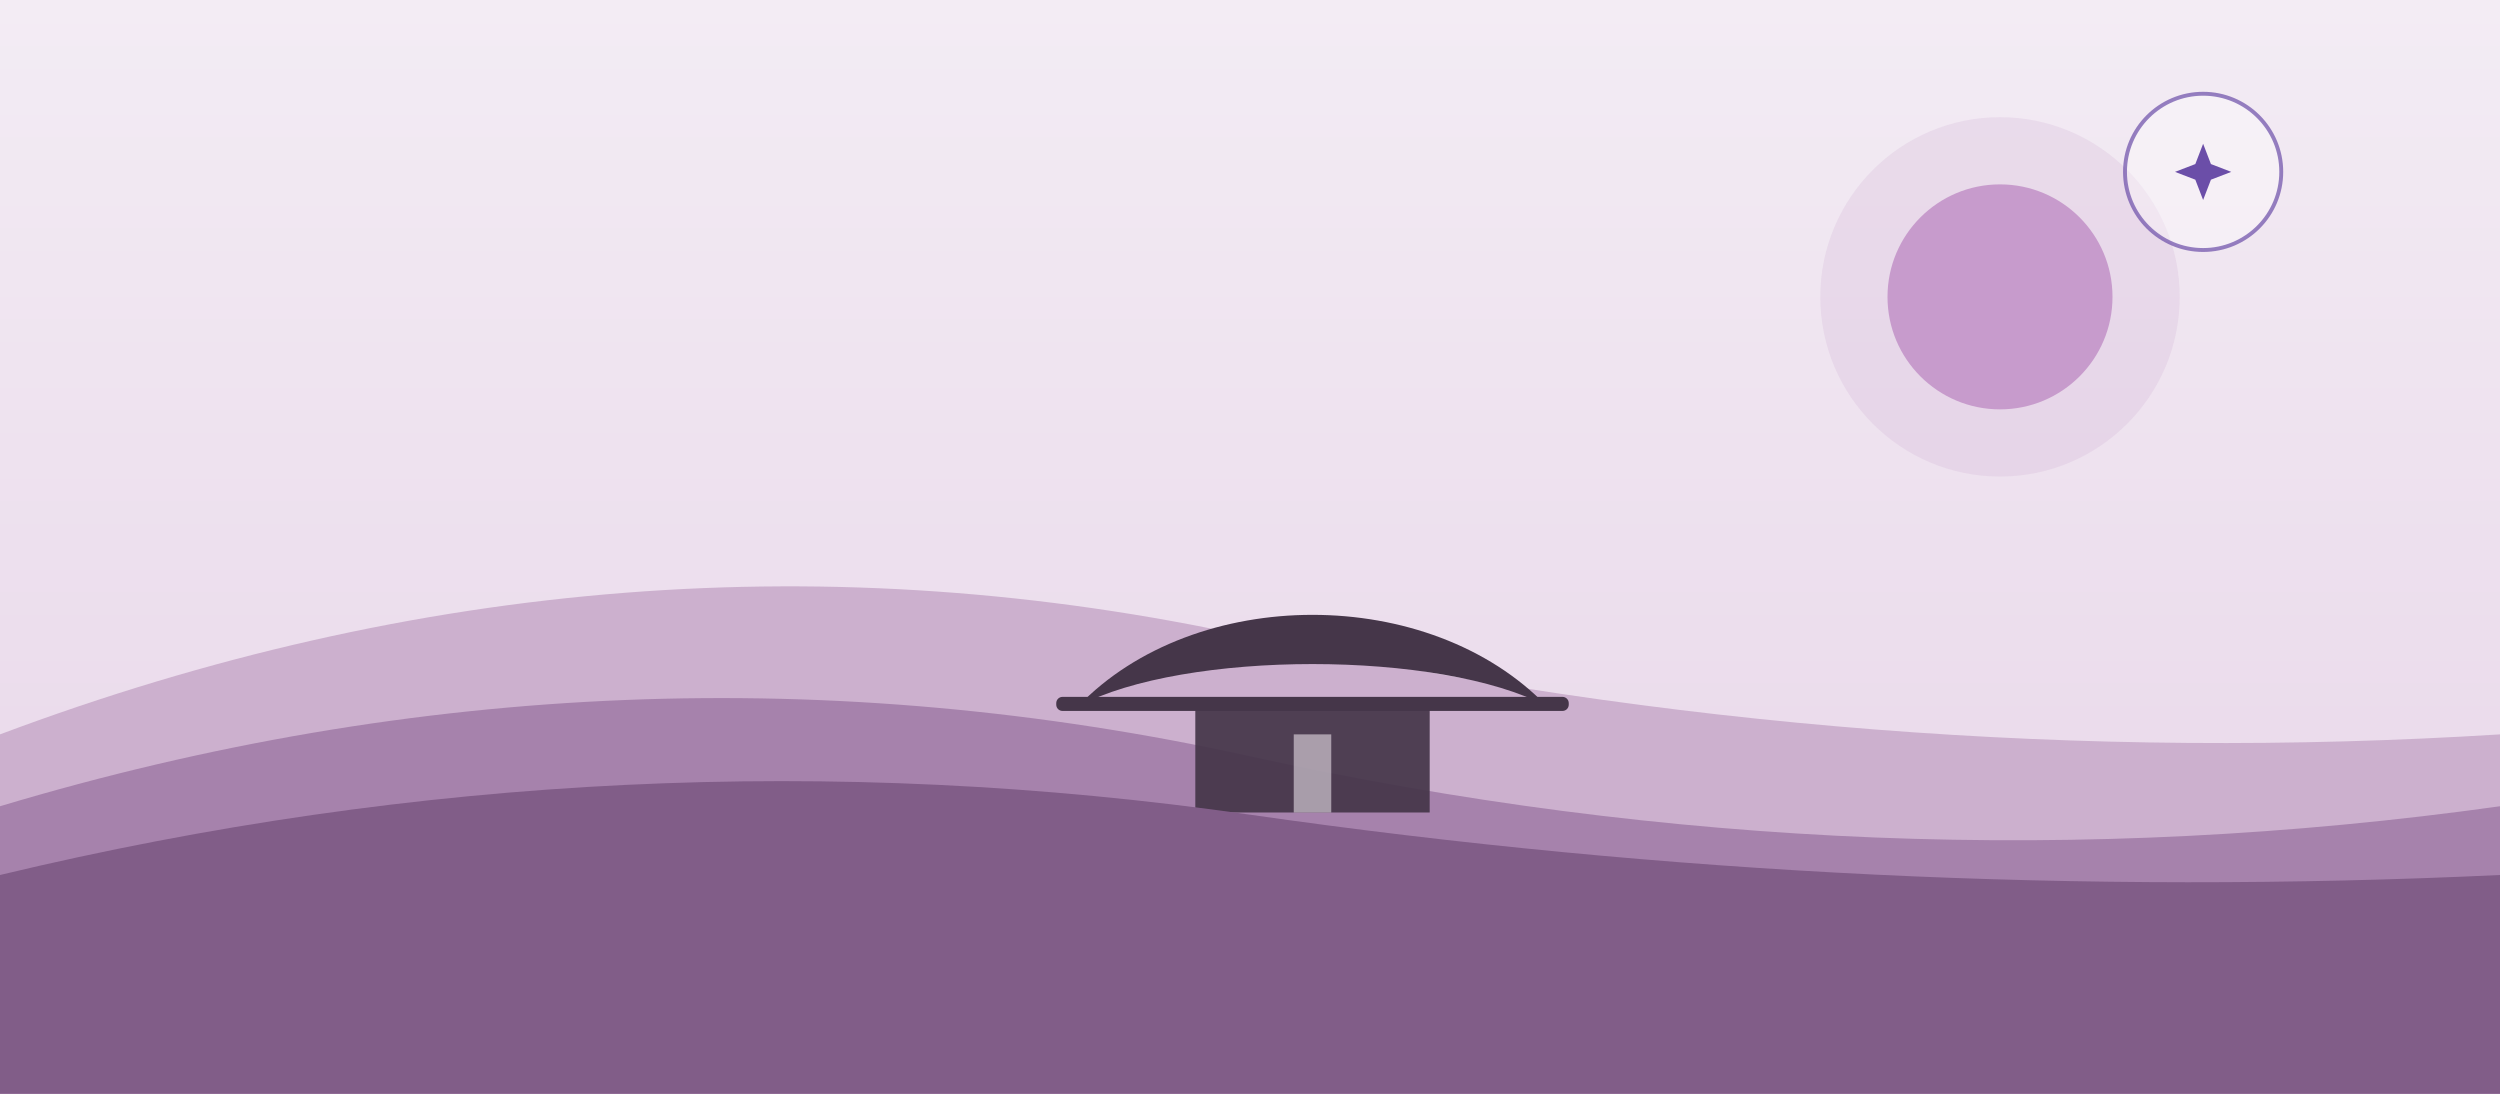
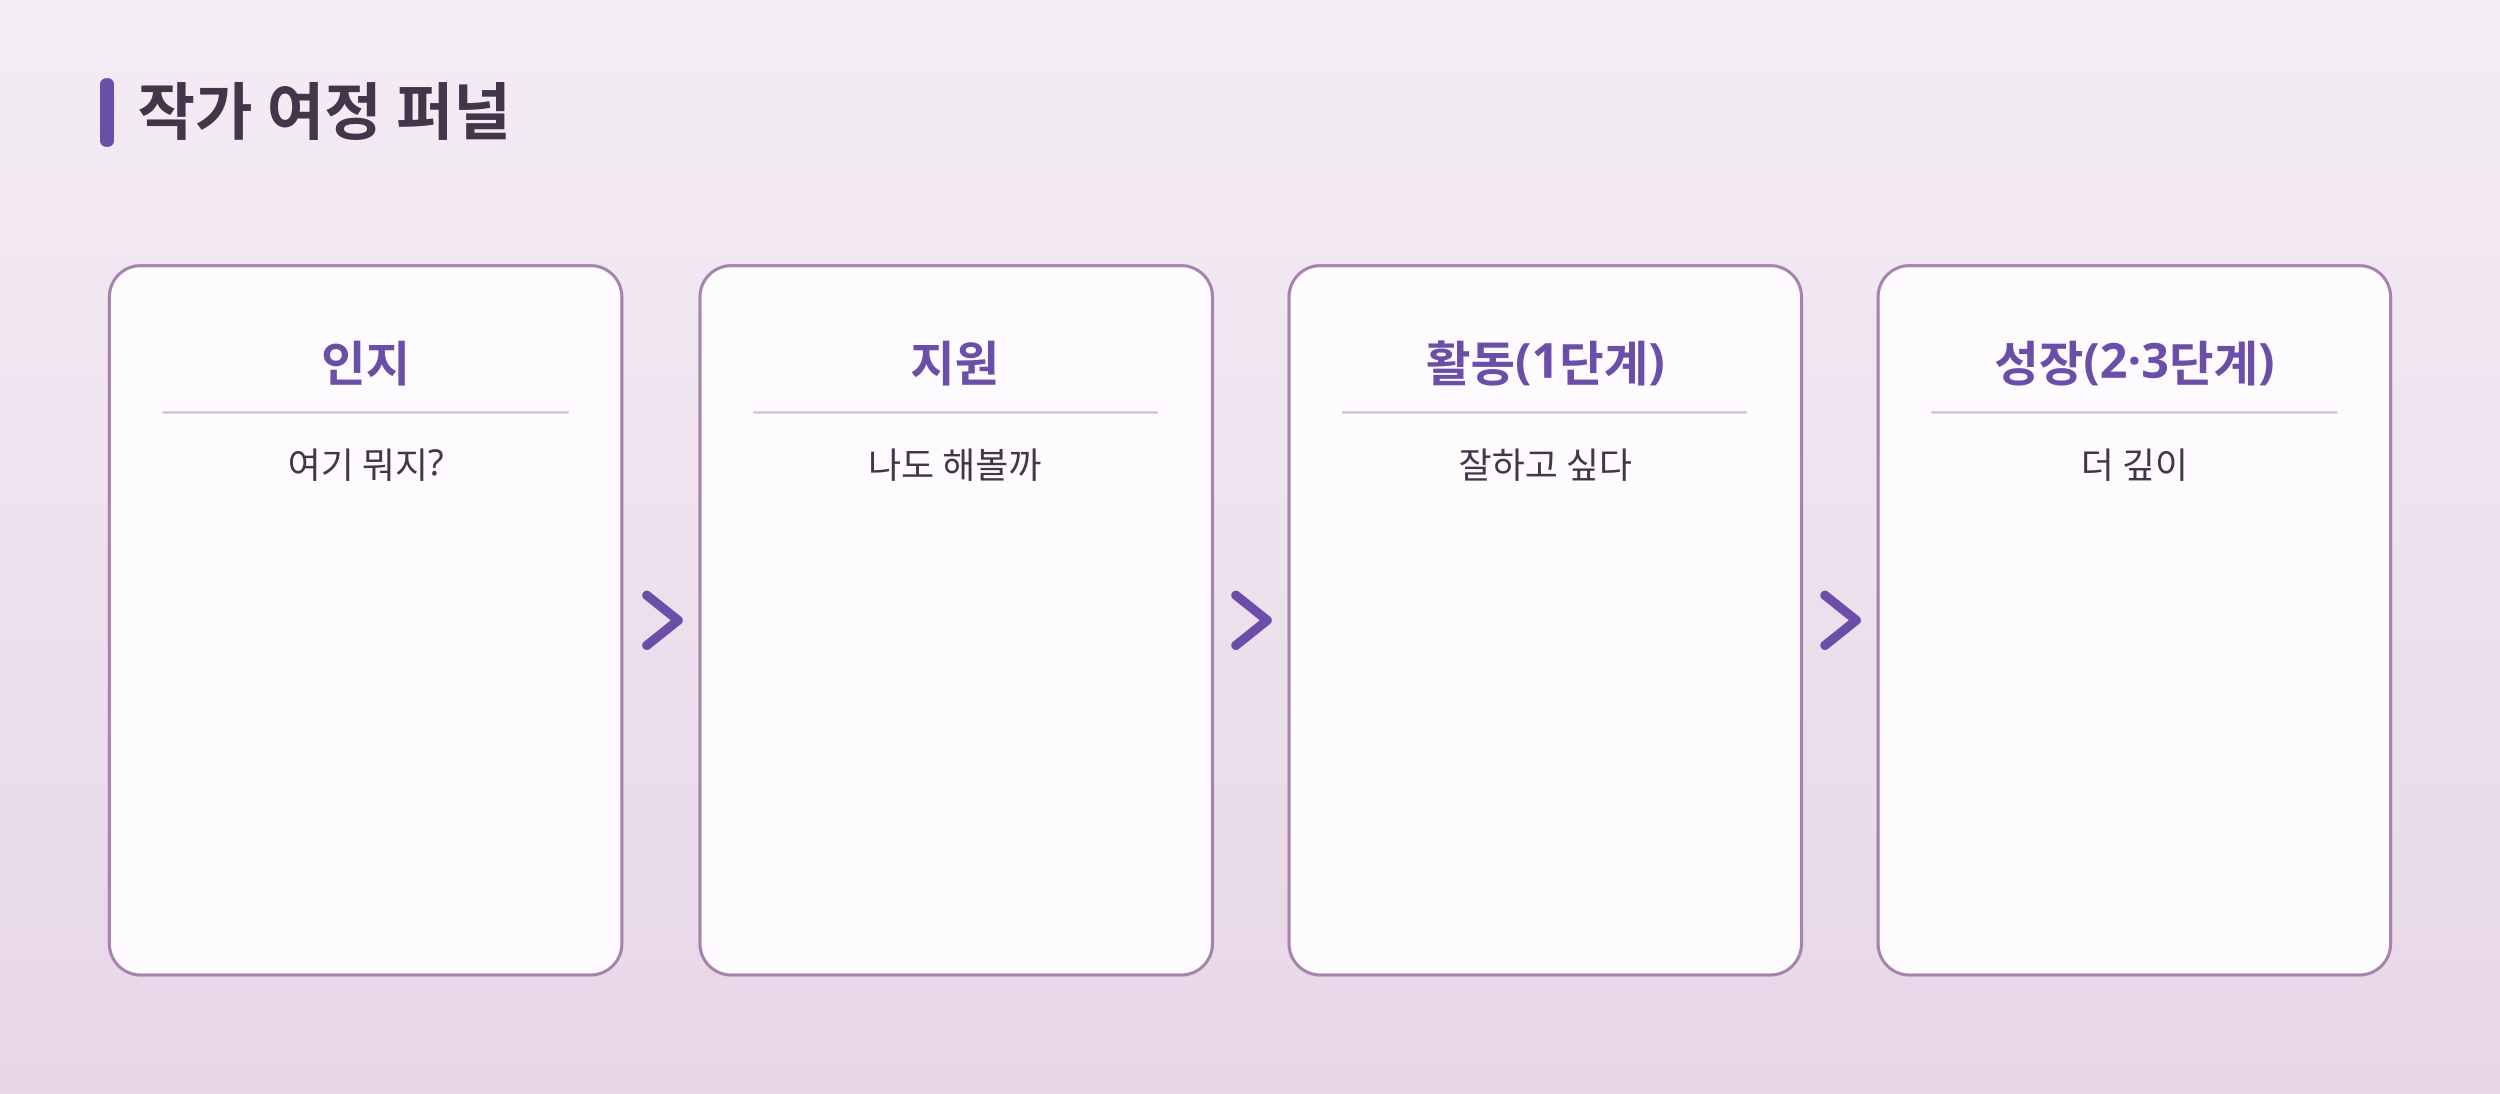
- <svg xmlns="http://www.w3.org/2000/svg" viewBox="0 0 1600 700" role="img" aria-label="헐버트 문서 일러스트">
+ <svg xmlns="http://www.w3.org/2000/svg" viewBox="0 0 1600 700" role="img" aria-label="작가 여정 퍼널">
  <defs>
-     <linearGradient id="sky" x1="0" y1="0" x2="0" y2="1">
-       <stop offset="0" stop-color="#f3ecf4" />
-       <stop offset="1" stop-color="#e7d4e8" />
+     <linearGradient id="bg" x1="0" y1="0" x2="0" y2="1">
+       <stop offset="0" stop-color="#f4edf4" />
+       <stop offset="1" stop-color="#e7d6e8" />
    </linearGradient>
  </defs>
-   <rect width="1600" height="700" fill="url(#sky)" />
-   <circle cx="1280" cy="190" r="115" fill="#c79bcc" fill-opacity=".18" />
-   <circle cx="1280" cy="190" r="72" fill="#c79bcc" />
-   <path d="M0,470 Q400,320 800,407.5 T1600,470 L1600,700 L0,700 Z" fill="#ccb0ce" />
-   <path d="M0,516 Q400,396 800,484.0 T1600,516 L1600,700 L0,700 Z" fill="#a682ac" />
-   <rect x="765" y="452" width="150" height="68" fill="#453649" fill-opacity=".92" />
-   <rect x="828" y="470" width="24" height="50" fill="#f3ecf4" fill-opacity=".55" />
-   <path d="M690,452 C765,374 915,374 990,452 C922,416 758,416 690,452 Z" fill="#453649" />
-   <rect x="676" y="446" width="328" height="9" rx="4" fill="#453649" />
-   <path d="M0,560 Q400,464 800,521.4 T1600,560 L1600,700 L0,700 Z" fill="#815d88" />
-   <circle cx="1410" cy="110" r="50" fill="#fff" fill-opacity=".34" />
-   <circle cx="1410" cy="110" r="50" fill="none" stroke="#6b4ea8" stroke-width="2.5" stroke-opacity=".7" />
-   <path d="M1410,92 L1415,105 L1428,110 L1415,115 L1410,128 L1405,115 L1392,110 L1405,105 Z" fill="#6b4ea8" />
+   <rect width="1600" height="700" fill="url(#bg)" />
+   <rect x="64" y="50" width="9" height="44" rx="4" fill="#6b4ea8" />
+   <text x="88" y="86" font-family="Pretendard,'Apple SD Gothic Neo','Malgun Gothic',sans-serif" font-size="40" font-weight="800" fill="#43354a" text-anchor="start">작가 여정 퍼널</text>
+   <rect x="70" y="170" width="328" height="454" rx="20" fill="#fdfbfd" stroke="#a682ac" stroke-width="2" />
+   <text x="234" y="244" font-family="Pretendard,'Apple SD Gothic Neo','Malgun Gothic',sans-serif" font-size="31" font-weight="800" fill="#6b4ea8" text-anchor="middle">인지</text>
+   <line x1="104" y1="264" x2="364" y2="264" stroke="#a682ac" stroke-width="1.5" stroke-opacity=".5" />
+   <text x="234" y="306" font-family="Pretendard,'Apple SD Gothic Neo','Malgun Gothic',sans-serif" font-size="23" font-weight="400" fill="#43354a" text-anchor="middle">여기 뭐지?</text>
+   <path d="M414,381 L434,397 L414,413" fill="none" stroke="#6b4ea8" stroke-width="6" stroke-linecap="round" stroke-linejoin="round" />
+   <rect x="448" y="170" width="328" height="454" rx="20" fill="#fdfbfd" stroke="#a682ac" stroke-width="2" />
+   <text x="611" y="244" font-family="Pretendard,'Apple SD Gothic Neo','Malgun Gothic',sans-serif" font-size="31" font-weight="800" fill="#6b4ea8" text-anchor="middle">지원</text>
+   <line x1="482" y1="264" x2="741" y2="264" stroke="#a682ac" stroke-width="1.5" stroke-opacity=".5" />
+   <text x="611" y="306" font-family="Pretendard,'Apple SD Gothic Neo','Malgun Gothic',sans-serif" font-size="23" font-weight="400" fill="#43354a" text-anchor="middle">나도 해볼까</text>
+   <path d="M791,381 L811,397 L791,413" fill="none" stroke="#6b4ea8" stroke-width="6" stroke-linecap="round" stroke-linejoin="round" />
+   <rect x="825" y="170" width="328" height="454" rx="20" fill="#fdfbfd" stroke="#a682ac" stroke-width="2" />
+   <text x="989" y="244" font-family="Pretendard,'Apple SD Gothic Neo','Malgun Gothic',sans-serif" font-size="31" font-weight="800" fill="#6b4ea8" text-anchor="middle">활동(1단계)</text>
+   <line x1="859" y1="264" x2="1118" y2="264" stroke="#a682ac" stroke-width="1.5" stroke-opacity=".5" />
+   <text x="989" y="306" font-family="Pretendard,'Apple SD Gothic Neo','Malgun Gothic',sans-serif" font-size="23" font-weight="400" fill="#43354a" text-anchor="middle">잘하고 싶다</text>
+   <path d="M1168,381 L1188,397 L1168,413" fill="none" stroke="#6b4ea8" stroke-width="6" stroke-linecap="round" stroke-linejoin="round" />
+   <rect x="1202" y="170" width="328" height="454" rx="20" fill="#fdfbfd" stroke="#a682ac" stroke-width="2" />
+   <text x="1366" y="244" font-family="Pretendard,'Apple SD Gothic Neo','Malgun Gothic',sans-serif" font-size="31" font-weight="800" fill="#6b4ea8" text-anchor="middle">성장(2·3단계)</text>
+   <line x1="1236" y1="264" x2="1496" y2="264" stroke="#a682ac" stroke-width="1.5" stroke-opacity=".5" />
+   <text x="1366" y="306" font-family="Pretendard,'Apple SD Gothic Neo','Malgun Gothic',sans-serif" font-size="23" font-weight="400" fill="#43354a" text-anchor="middle">더 깊이</text>
</svg>
